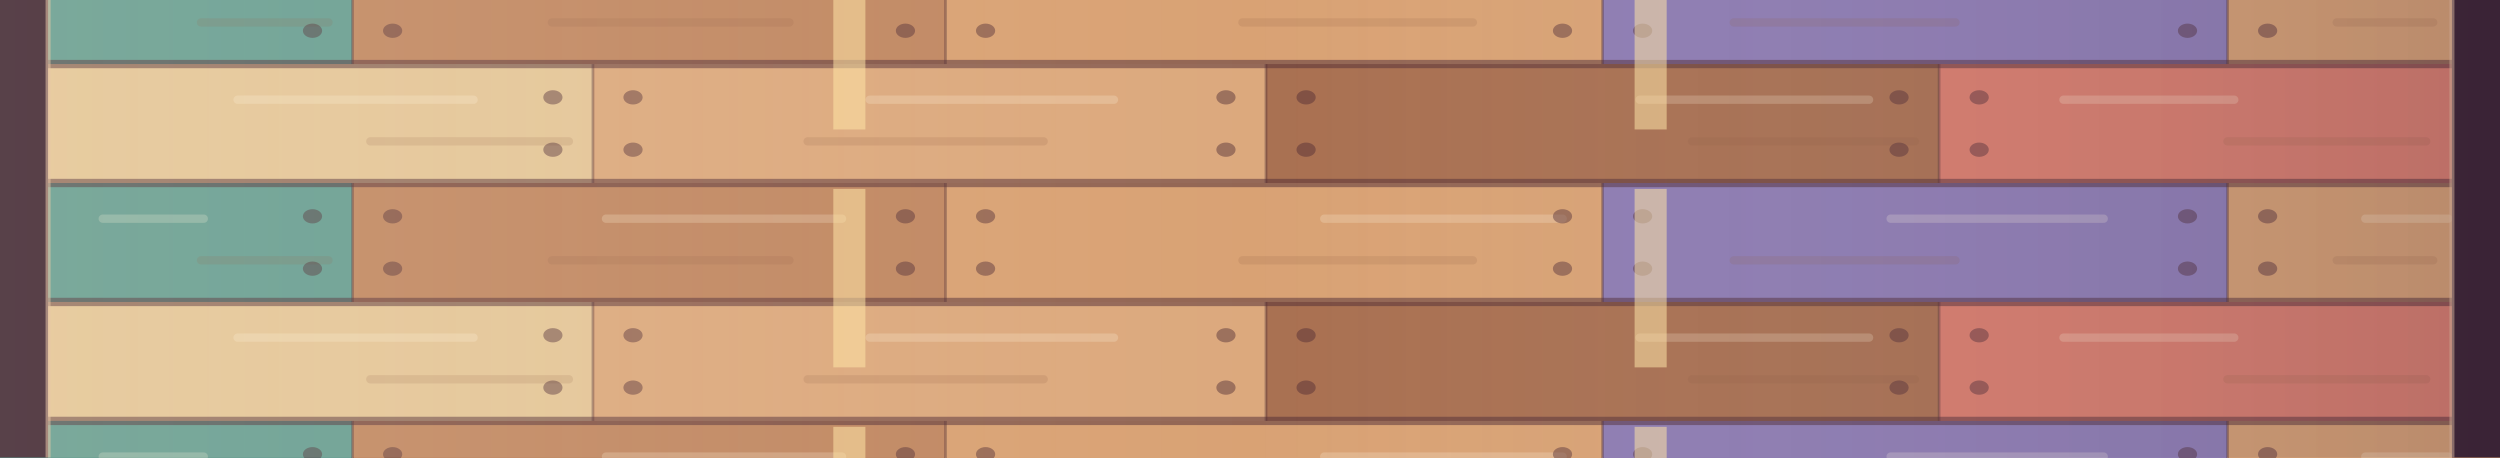
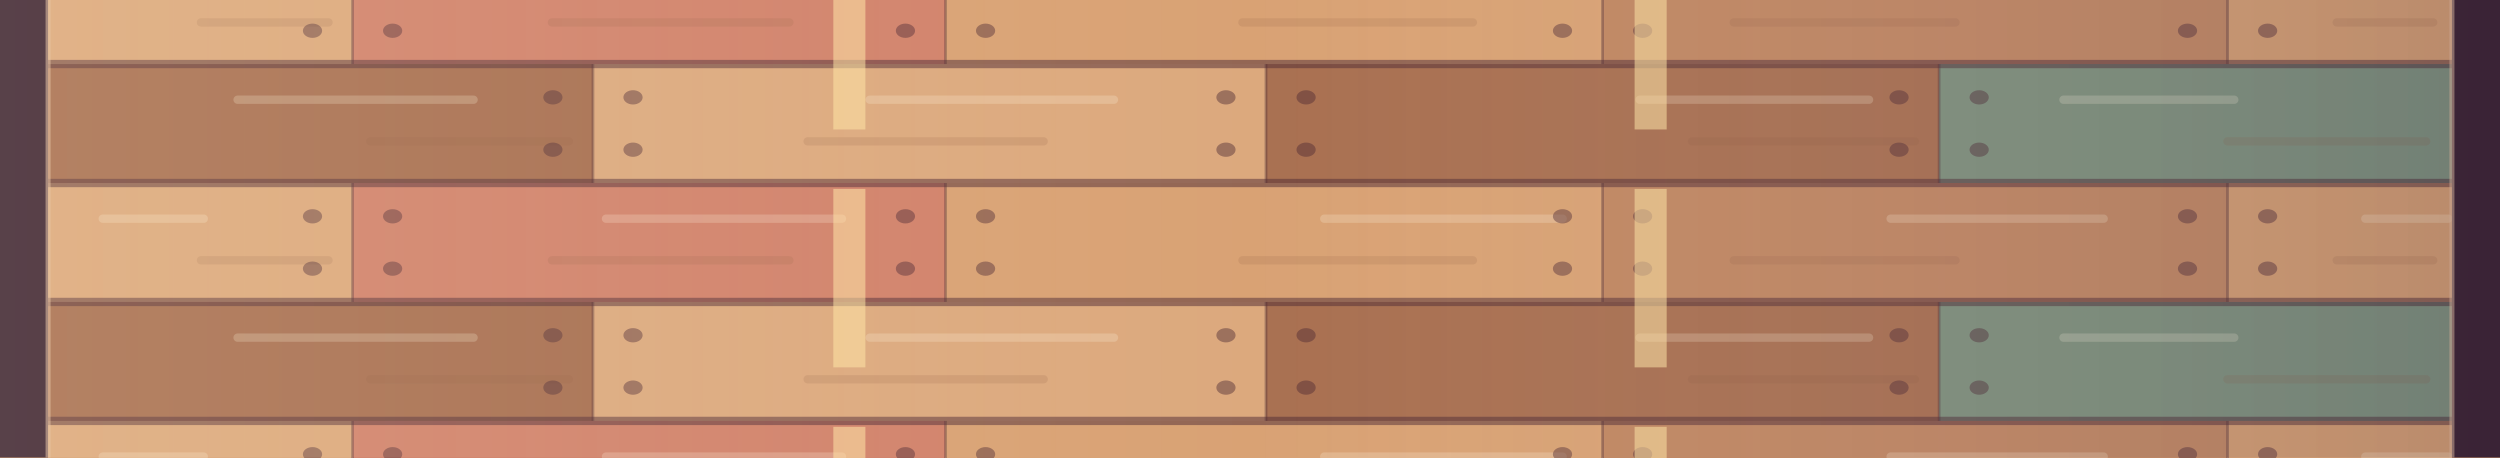
<svg xmlns="http://www.w3.org/2000/svg" width="918" height="168" viewBox="0 0 918 168">
  <rect width="918" height="168" fill="#C08660" />
-   <rect x="0" y="-63.84" width="217.73" height="44.28" fill="#e4c597" />
+   <rect x="0" y="-63.84" width="217.73" height="44.28" fill="#a86f50" />
  <rect x="217.73" y="-63.84" width="247.15" height="44.28" fill="#dca97d" />
  <rect x="464.88" y="-63.84" width="247.16" height="44.28" fill="#a97051" />
-   <rect x="712.04" y="-63.84" width="205.96" height="44.28" fill="#d77c6b" />
-   <rect x="0" y="-20.16" width="129.46" height="44.28" fill="#669d91" />
-   <rect x="129.46" y="-20.16" width="217.73" height="44.28" fill="#c18862" />
+   <rect x="712.04" y="-63.84" width="205.96" height="44.28" fill="#7f907b" />
+   <rect x="0" y="-20.16" width="129.46" height="44.28" fill="#dca87b" />
+   <rect x="129.46" y="-20.16" width="217.73" height="44.28" fill="#d1826a" />
  <rect x="347.19" y="-20.16" width="241.27" height="44.28" fill="#d9a274" />
-   <rect x="588.46" y="-20.16" width="229.5" height="44.28" fill="#8e7cb2" />
+   <rect x="588.46" y="-20.16" width="229.5" height="44.28" fill="#c18762" />
  <rect x="817.96" y="-20.16" width="100.04" height="44.28" fill="#d59e71" />
-   <rect x="0" y="23.52" width="217.73" height="44.28" fill="#e4c597" />
+   <rect x="0" y="23.52" width="217.73" height="44.28" fill="#a86f50" />
  <rect x="217.73" y="23.52" width="247.15" height="44.28" fill="#dca97d" />
  <rect x="464.88" y="23.52" width="247.16" height="44.28" fill="#a97051" />
-   <rect x="712.04" y="23.52" width="205.96" height="44.28" fill="#d77c6b" />
-   <rect x="0" y="67.2" width="129.46" height="44.28" fill="#669d91" />
-   <rect x="129.46" y="67.2" width="217.73" height="44.28" fill="#c18862" />
+   <rect x="712.04" y="23.52" width="205.96" height="44.28" fill="#7f907b" />
+   <rect x="0" y="67.2" width="129.46" height="44.28" fill="#dca87b" />
+   <rect x="129.46" y="67.2" width="217.73" height="44.28" fill="#d1826a" />
  <rect x="347.19" y="67.2" width="241.27" height="44.28" fill="#d9a274" />
-   <rect x="588.46" y="67.2" width="229.5" height="44.28" fill="#8e7cb2" />
+   <rect x="588.46" y="67.2" width="229.5" height="44.28" fill="#c18762" />
  <rect x="817.96" y="67.2" width="100.04" height="44.28" fill="#d59e71" />
-   <rect x="0" y="110.88" width="217.73" height="44.28" fill="#e4c597" />
+   <rect x="0" y="110.88" width="217.73" height="44.28" fill="#a86f50" />
  <rect x="217.73" y="110.88" width="247.15" height="44.28" fill="#dca97d" />
  <rect x="464.88" y="110.88" width="247.16" height="44.28" fill="#a97051" />
-   <rect x="712.04" y="110.88" width="205.96" height="44.28" fill="#d77c6b" />
-   <rect x="0" y="154.56" width="129.46" height="44.28" fill="#669d91" />
-   <rect x="129.46" y="154.56" width="217.73" height="44.28" fill="#c18862" />
+   <rect x="712.04" y="110.88" width="205.96" height="44.28" fill="#7f907b" />
+   <rect x="0" y="154.56" width="129.46" height="44.28" fill="#dca87b" />
+   <rect x="129.46" y="154.56" width="217.73" height="44.28" fill="#d1826a" />
  <rect x="347.19" y="154.56" width="241.27" height="44.28" fill="#d9a274" />
-   <rect x="588.46" y="154.56" width="229.5" height="44.28" fill="#8e7cb2" />
+   <rect x="588.46" y="154.56" width="229.5" height="44.28" fill="#c18762" />
  <rect x="817.96" y="154.56" width="100.04" height="44.28" fill="#d59e71" />
-   <rect x="0" y="198.24" width="217.73" height="44.28" fill="#e4c597" />
+   <rect x="0" y="198.24" width="217.73" height="44.28" fill="#a86f50" />
  <rect x="217.73" y="198.24" width="247.15" height="44.28" fill="#dca97d" />
  <rect x="464.88" y="198.24" width="247.16" height="44.28" fill="#a97051" />
-   <rect x="712.04" y="198.24" width="205.96" height="44.28" fill="#d77c6b" />
-   <rect x="0" y="241.92" width="129.46" height="44.28" fill="#669d91" />
-   <rect x="129.46" y="241.92" width="217.73" height="44.28" fill="#c18862" />
+   <rect x="712.04" y="198.24" width="205.96" height="44.28" fill="#7f907b" />
+   <rect x="0" y="241.92" width="129.46" height="44.28" fill="#dca87b" />
+   <rect x="129.46" y="241.92" width="217.73" height="44.28" fill="#d1826a" />
  <rect x="347.19" y="241.92" width="241.27" height="44.28" fill="#d9a274" />
-   <rect x="588.46" y="241.92" width="229.5" height="44.28" fill="#8e7cb2" />
+   <rect x="588.46" y="241.92" width="229.5" height="44.28" fill="#c18762" />
  <rect x="817.96" y="241.92" width="100.04" height="44.28" fill="#d59e71" />
  <path d="M87.24 -50.74H173.9" stroke="#FFF6DE" stroke-opacity="0.22" stroke-width="3.06" stroke-linecap="round" />
  <path d="M135.98 -35.45H208.9" stroke="#8C5A40" stroke-opacity="0.16" stroke-width="3.06" stroke-linecap="round" />
  <path d="M319.36 -50.74H409.05" stroke="#FFF6DE" stroke-opacity="0.22" stroke-width="3.06" stroke-linecap="round" />
  <path d="M296.55 -35.45H383.24" stroke="#8C5A40" stroke-opacity="0.16" stroke-width="3.06" stroke-linecap="round" />
  <path d="M602.05 -50.74H686.32" stroke="#FFF6DE" stroke-opacity="0.22" stroke-width="3.06" stroke-linecap="round" />
  <path d="M621.28 -35.45H703.21" stroke="#8C5A40" stroke-opacity="0.16" stroke-width="3.06" stroke-linecap="round" />
  <path d="M757.71 -50.74H820.42" stroke="#FFF6DE" stroke-opacity="0.22" stroke-width="3.06" stroke-linecap="round" />
  <path d="M817.91 -35.45H890.89" stroke="#8C5A40" stroke-opacity="0.16" stroke-width="3.06" stroke-linecap="round" />
  <path d="M37.73 -7.06H74.83" stroke="#FFF6DE" stroke-opacity="0.22" stroke-width="3.06" stroke-linecap="round" />
  <path d="M73.8 8.23H120.63" stroke="#8C5A40" stroke-opacity="0.16" stroke-width="3.06" stroke-linecap="round" />
  <path d="M222.51 -7.06H309.17" stroke="#FFF6DE" stroke-opacity="0.22" stroke-width="3.06" stroke-linecap="round" />
  <path d="M202.66 8.23H289.88" stroke="#8C5A40" stroke-opacity="0.16" stroke-width="3.06" stroke-linecap="round" />
  <path d="M486.26 -7.06H573.82" stroke="#FFF6DE" stroke-opacity="0.22" stroke-width="3.06" stroke-linecap="round" />
  <path d="M456.22 8.23H540.84" stroke="#8C5A40" stroke-opacity="0.16" stroke-width="3.06" stroke-linecap="round" />
  <path d="M694.24 -7.06H772.48" stroke="#FFF6DE" stroke-opacity="0.22" stroke-width="3.06" stroke-linecap="round" />
  <path d="M636.64 8.23H718.05" stroke="#8C5A40" stroke-opacity="0.16" stroke-width="3.06" stroke-linecap="round" />
  <path d="M868.54 -7.06H899" stroke="#FFF6DE" stroke-opacity="0.22" stroke-width="3.06" stroke-linecap="round" />
  <path d="M858.04 8.23H893.49" stroke="#8C5A40" stroke-opacity="0.16" stroke-width="3.06" stroke-linecap="round" />
  <path d="M87.24 36.62H173.9" stroke="#FFF6DE" stroke-opacity="0.22" stroke-width="3.06" stroke-linecap="round" />
  <path d="M135.98 51.91H208.9" stroke="#8C5A40" stroke-opacity="0.16" stroke-width="3.06" stroke-linecap="round" />
  <path d="M319.36 36.62H409.05" stroke="#FFF6DE" stroke-opacity="0.22" stroke-width="3.06" stroke-linecap="round" />
  <path d="M296.55 51.91H383.24" stroke="#8C5A40" stroke-opacity="0.16" stroke-width="3.06" stroke-linecap="round" />
  <path d="M602.05 36.62H686.32" stroke="#FFF6DE" stroke-opacity="0.22" stroke-width="3.06" stroke-linecap="round" />
  <path d="M621.28 51.91H703.21" stroke="#8C5A40" stroke-opacity="0.16" stroke-width="3.06" stroke-linecap="round" />
  <path d="M757.71 36.62H820.42" stroke="#FFF6DE" stroke-opacity="0.22" stroke-width="3.06" stroke-linecap="round" />
  <path d="M817.91 51.91H890.89" stroke="#8C5A40" stroke-opacity="0.16" stroke-width="3.06" stroke-linecap="round" />
  <path d="M37.73 80.3H74.83" stroke="#FFF6DE" stroke-opacity="0.22" stroke-width="3.06" stroke-linecap="round" />
  <path d="M73.8 95.59H120.63" stroke="#8C5A40" stroke-opacity="0.16" stroke-width="3.06" stroke-linecap="round" />
  <path d="M222.51 80.3H309.17" stroke="#FFF6DE" stroke-opacity="0.22" stroke-width="3.06" stroke-linecap="round" />
  <path d="M202.66 95.59H289.88" stroke="#8C5A40" stroke-opacity="0.16" stroke-width="3.06" stroke-linecap="round" />
  <path d="M486.26 80.3H573.82" stroke="#FFF6DE" stroke-opacity="0.22" stroke-width="3.06" stroke-linecap="round" />
  <path d="M456.22 95.59H540.84" stroke="#8C5A40" stroke-opacity="0.16" stroke-width="3.06" stroke-linecap="round" />
  <path d="M694.24 80.3H772.48" stroke="#FFF6DE" stroke-opacity="0.22" stroke-width="3.06" stroke-linecap="round" />
  <path d="M636.64 95.59H718.05" stroke="#8C5A40" stroke-opacity="0.16" stroke-width="3.06" stroke-linecap="round" />
  <path d="M868.54 80.3H899" stroke="#FFF6DE" stroke-opacity="0.22" stroke-width="3.06" stroke-linecap="round" />
  <path d="M858.04 95.59H893.49" stroke="#8C5A40" stroke-opacity="0.16" stroke-width="3.06" stroke-linecap="round" />
  <path d="M87.24 123.98H173.9" stroke="#FFF6DE" stroke-opacity="0.22" stroke-width="3.06" stroke-linecap="round" />
  <path d="M135.98 139.27H208.9" stroke="#8C5A40" stroke-opacity="0.16" stroke-width="3.06" stroke-linecap="round" />
  <path d="M319.36 123.98H409.05" stroke="#FFF6DE" stroke-opacity="0.22" stroke-width="3.06" stroke-linecap="round" />
  <path d="M296.55 139.27H383.24" stroke="#8C5A40" stroke-opacity="0.16" stroke-width="3.06" stroke-linecap="round" />
  <path d="M602.05 123.98H686.32" stroke="#FFF6DE" stroke-opacity="0.22" stroke-width="3.06" stroke-linecap="round" />
  <path d="M621.28 139.27H703.21" stroke="#8C5A40" stroke-opacity="0.16" stroke-width="3.06" stroke-linecap="round" />
  <path d="M757.71 123.98H820.42" stroke="#FFF6DE" stroke-opacity="0.22" stroke-width="3.06" stroke-linecap="round" />
  <path d="M817.91 139.27H890.89" stroke="#8C5A40" stroke-opacity="0.16" stroke-width="3.06" stroke-linecap="round" />
  <path d="M37.73 167.66H74.83" stroke="#FFF6DE" stroke-opacity="0.22" stroke-width="3.06" stroke-linecap="round" />
  <path d="M73.8 182.95H120.63" stroke="#8C5A40" stroke-opacity="0.16" stroke-width="3.06" stroke-linecap="round" />
  <path d="M222.51 167.66H309.17" stroke="#FFF6DE" stroke-opacity="0.22" stroke-width="3.06" stroke-linecap="round" />
  <path d="M202.66 182.95H289.88" stroke="#8C5A40" stroke-opacity="0.16" stroke-width="3.06" stroke-linecap="round" />
  <path d="M486.26 167.66H573.82" stroke="#FFF6DE" stroke-opacity="0.22" stroke-width="3.06" stroke-linecap="round" />
  <path d="M456.22 182.95H540.84" stroke="#8C5A40" stroke-opacity="0.16" stroke-width="3.06" stroke-linecap="round" />
  <path d="M694.24 167.66H772.48" stroke="#FFF6DE" stroke-opacity="0.22" stroke-width="3.06" stroke-linecap="round" />
  <path d="M636.64 182.95H718.05" stroke="#8C5A40" stroke-opacity="0.16" stroke-width="3.06" stroke-linecap="round" />
  <path d="M868.54 167.66H899" stroke="#FFF6DE" stroke-opacity="0.22" stroke-width="3.06" stroke-linecap="round" />
  <path d="M858.04 182.95H893.49" stroke="#8C5A40" stroke-opacity="0.16" stroke-width="3.06" stroke-linecap="round" />
  <path d="M87.24 211.34H173.9" stroke="#FFF6DE" stroke-opacity="0.22" stroke-width="3.06" stroke-linecap="round" />
  <path d="M135.98 226.63H208.9" stroke="#8C5A40" stroke-opacity="0.16" stroke-width="3.06" stroke-linecap="round" />
  <path d="M319.36 211.34H409.05" stroke="#FFF6DE" stroke-opacity="0.22" stroke-width="3.06" stroke-linecap="round" />
  <path d="M296.55 226.63H383.24" stroke="#8C5A40" stroke-opacity="0.16" stroke-width="3.06" stroke-linecap="round" />
  <path d="M602.05 211.34H686.32" stroke="#FFF6DE" stroke-opacity="0.22" stroke-width="3.06" stroke-linecap="round" />
  <path d="M621.28 226.63H703.21" stroke="#8C5A40" stroke-opacity="0.16" stroke-width="3.06" stroke-linecap="round" />
  <path d="M757.71 211.34H820.42" stroke="#FFF6DE" stroke-opacity="0.22" stroke-width="3.06" stroke-linecap="round" />
  <path d="M817.91 226.63H890.89" stroke="#8C5A40" stroke-opacity="0.16" stroke-width="3.06" stroke-linecap="round" />
  <path d="M37.73 255.02H74.83" stroke="#FFF6DE" stroke-opacity="0.22" stroke-width="3.06" stroke-linecap="round" />
  <path d="M73.8 270.31H120.63" stroke="#8C5A40" stroke-opacity="0.16" stroke-width="3.06" stroke-linecap="round" />
  <path d="M222.51 255.02H309.17" stroke="#FFF6DE" stroke-opacity="0.22" stroke-width="3.06" stroke-linecap="round" />
  <path d="M202.66 270.31H289.88" stroke="#8C5A40" stroke-opacity="0.16" stroke-width="3.06" stroke-linecap="round" />
  <path d="M486.26 255.02H573.82" stroke="#FFF6DE" stroke-opacity="0.22" stroke-width="3.06" stroke-linecap="round" />
  <path d="M456.22 270.31H540.84" stroke="#8C5A40" stroke-opacity="0.16" stroke-width="3.06" stroke-linecap="round" />
  <path d="M694.24 255.02H772.48" stroke="#FFF6DE" stroke-opacity="0.22" stroke-width="3.06" stroke-linecap="round" />
  <path d="M636.64 270.31H718.05" stroke="#8C5A40" stroke-opacity="0.16" stroke-width="3.06" stroke-linecap="round" />
  <path d="M868.54 255.02H899" stroke="#FFF6DE" stroke-opacity="0.22" stroke-width="3.06" stroke-linecap="round" />
  <path d="M858.04 270.31H893.49" stroke="#8C5A40" stroke-opacity="0.16" stroke-width="3.06" stroke-linecap="round" />
  <path d="M217.73 -63.84V-20.16" stroke="#4E2B34" stroke-opacity=".38" stroke-width="1.02" />
  <path d="M464.88 -63.84V-20.16" stroke="#4E2B34" stroke-opacity=".38" stroke-width="1.02" />
  <path d="M712.04 -63.84V-20.16" stroke="#4E2B34" stroke-opacity=".38" stroke-width="1.02" />
  <path d="M0 -63.84H918" stroke="#4E2B34" stroke-opacity=".5" stroke-width="3.06" />
  <path d="M129.46 -20.16V23.52" stroke="#4E2B34" stroke-opacity=".38" stroke-width="1.02" />
  <path d="M347.19 -20.16V23.52" stroke="#4E2B34" stroke-opacity=".38" stroke-width="1.02" />
  <path d="M588.46 -20.16V23.52" stroke="#4E2B34" stroke-opacity=".38" stroke-width="1.02" />
  <path d="M817.96 -20.16V23.52" stroke="#4E2B34" stroke-opacity=".38" stroke-width="1.02" />
  <path d="M0 -20.16H918" stroke="#4E2B34" stroke-opacity=".5" stroke-width="3.06" />
  <path d="M217.73 23.52V67.2" stroke="#4E2B34" stroke-opacity=".38" stroke-width="1.02" />
  <path d="M464.88 23.52V67.2" stroke="#4E2B34" stroke-opacity=".38" stroke-width="1.02" />
  <path d="M712.04 23.52V67.2" stroke="#4E2B34" stroke-opacity=".38" stroke-width="1.02" />
  <path d="M0 23.52H918" stroke="#4E2B34" stroke-opacity=".5" stroke-width="3.06" />
  <path d="M129.46 67.2V110.88" stroke="#4E2B34" stroke-opacity=".38" stroke-width="1.02" />
  <path d="M347.19 67.2V110.88" stroke="#4E2B34" stroke-opacity=".38" stroke-width="1.02" />
  <path d="M588.46 67.2V110.88" stroke="#4E2B34" stroke-opacity=".38" stroke-width="1.02" />
  <path d="M817.96 67.2V110.88" stroke="#4E2B34" stroke-opacity=".38" stroke-width="1.02" />
  <path d="M0 67.2H918" stroke="#4E2B34" stroke-opacity=".5" stroke-width="3.06" />
  <path d="M217.73 110.88V154.56" stroke="#4E2B34" stroke-opacity=".38" stroke-width="1.02" />
  <path d="M464.88 110.88V154.56" stroke="#4E2B34" stroke-opacity=".38" stroke-width="1.02" />
  <path d="M712.04 110.88V154.56" stroke="#4E2B34" stroke-opacity=".38" stroke-width="1.02" />
  <path d="M0 110.88H918" stroke="#4E2B34" stroke-opacity=".5" stroke-width="3.06" />
  <path d="M129.46 154.56V198.24" stroke="#4E2B34" stroke-opacity=".38" stroke-width="1.02" />
  <path d="M347.19 154.56V198.24" stroke="#4E2B34" stroke-opacity=".38" stroke-width="1.02" />
  <path d="M588.46 154.56V198.24" stroke="#4E2B34" stroke-opacity=".38" stroke-width="1.02" />
  <path d="M817.96 154.56V198.24" stroke="#4E2B34" stroke-opacity=".38" stroke-width="1.02" />
  <path d="M0 154.56H918" stroke="#4E2B34" stroke-opacity=".5" stroke-width="3.06" />
  <path d="M217.73 198.24V241.92" stroke="#4E2B34" stroke-opacity=".38" stroke-width="1.02" />
  <path d="M464.88 198.24V241.92" stroke="#4E2B34" stroke-opacity=".38" stroke-width="1.02" />
  <path d="M712.04 198.24V241.92" stroke="#4E2B34" stroke-opacity=".38" stroke-width="1.02" />
  <path d="M0 198.24H918" stroke="#4E2B34" stroke-opacity=".5" stroke-width="3.06" />
  <path d="M129.46 241.92V285.6" stroke="#4E2B34" stroke-opacity=".38" stroke-width="1.02" />
  <path d="M347.19 241.92V285.6" stroke="#4E2B34" stroke-opacity=".38" stroke-width="1.02" />
  <path d="M588.46 241.92V285.6" stroke="#4E2B34" stroke-opacity=".38" stroke-width="1.02" />
  <path d="M817.96 241.92V285.6" stroke="#4E2B34" stroke-opacity=".38" stroke-width="1.02" />
  <path d="M0 241.92H918" stroke="#4E2B34" stroke-opacity=".5" stroke-width="3.06" />
  <ellipse cx="203.02" cy="-51.61" rx="3.53" ry="2.62" fill="#4E2B34" fill-opacity=".45" />
  <ellipse cx="203.02" cy="-32.39" rx="3.53" ry="2.62" fill="#4E2B34" fill-opacity=".45" />
  <ellipse cx="232.44" cy="-51.61" rx="3.53" ry="2.62" fill="#4E2B34" fill-opacity=".45" />
  <ellipse cx="232.44" cy="-32.39" rx="3.53" ry="2.62" fill="#4E2B34" fill-opacity=".45" />
  <ellipse cx="450.17" cy="-51.61" rx="3.53" ry="2.62" fill="#4E2B34" fill-opacity=".45" />
  <ellipse cx="450.17" cy="-32.39" rx="3.53" ry="2.62" fill="#4E2B34" fill-opacity=".45" />
  <ellipse cx="479.6" cy="-51.61" rx="3.53" ry="2.62" fill="#4E2B34" fill-opacity=".45" />
  <ellipse cx="479.6" cy="-32.39" rx="3.53" ry="2.62" fill="#4E2B34" fill-opacity=".45" />
  <ellipse cx="697.33" cy="-51.61" rx="3.53" ry="2.62" fill="#4E2B34" fill-opacity=".45" />
  <ellipse cx="697.33" cy="-32.39" rx="3.53" ry="2.62" fill="#4E2B34" fill-opacity=".45" />
  <ellipse cx="726.75" cy="-51.61" rx="3.53" ry="2.62" fill="#4E2B34" fill-opacity=".45" />
  <ellipse cx="726.75" cy="-32.39" rx="3.53" ry="2.62" fill="#4E2B34" fill-opacity=".45" />
  <ellipse cx="114.75" cy="-7.93" rx="3.53" ry="2.62" fill="#4E2B34" fill-opacity=".45" />
  <ellipse cx="114.75" cy="11.29" rx="3.53" ry="2.62" fill="#4E2B34" fill-opacity=".45" />
  <ellipse cx="144.17" cy="-7.93" rx="3.53" ry="2.62" fill="#4E2B34" fill-opacity=".45" />
  <ellipse cx="144.17" cy="11.29" rx="3.53" ry="2.62" fill="#4E2B34" fill-opacity=".45" />
  <ellipse cx="332.48" cy="-7.93" rx="3.53" ry="2.62" fill="#4E2B34" fill-opacity=".45" />
  <ellipse cx="332.48" cy="11.29" rx="3.53" ry="2.62" fill="#4E2B34" fill-opacity=".45" />
  <ellipse cx="361.9" cy="-7.93" rx="3.53" ry="2.62" fill="#4E2B34" fill-opacity=".45" />
  <ellipse cx="361.9" cy="11.29" rx="3.53" ry="2.62" fill="#4E2B34" fill-opacity=".45" />
  <ellipse cx="573.75" cy="-7.93" rx="3.53" ry="2.62" fill="#4E2B34" fill-opacity=".45" />
  <ellipse cx="573.75" cy="11.29" rx="3.53" ry="2.62" fill="#4E2B34" fill-opacity=".45" />
  <ellipse cx="603.17" cy="-7.93" rx="3.53" ry="2.62" fill="#4E2B34" fill-opacity=".45" />
  <ellipse cx="603.17" cy="11.29" rx="3.53" ry="2.62" fill="#4E2B34" fill-opacity=".45" />
  <ellipse cx="803.25" cy="-7.93" rx="3.53" ry="2.62" fill="#4E2B34" fill-opacity=".45" />
  <ellipse cx="803.25" cy="11.29" rx="3.53" ry="2.62" fill="#4E2B34" fill-opacity=".45" />
  <ellipse cx="832.67" cy="-7.93" rx="3.53" ry="2.62" fill="#4E2B34" fill-opacity=".45" />
  <ellipse cx="832.67" cy="11.29" rx="3.53" ry="2.62" fill="#4E2B34" fill-opacity=".45" />
  <ellipse cx="203.02" cy="35.75" rx="3.53" ry="2.62" fill="#4E2B34" fill-opacity=".45" />
  <ellipse cx="203.02" cy="54.97" rx="3.53" ry="2.62" fill="#4E2B34" fill-opacity=".45" />
  <ellipse cx="232.44" cy="35.75" rx="3.53" ry="2.62" fill="#4E2B34" fill-opacity=".45" />
  <ellipse cx="232.44" cy="54.97" rx="3.53" ry="2.62" fill="#4E2B34" fill-opacity=".45" />
  <ellipse cx="450.17" cy="35.75" rx="3.53" ry="2.62" fill="#4E2B34" fill-opacity=".45" />
  <ellipse cx="450.17" cy="54.97" rx="3.53" ry="2.62" fill="#4E2B34" fill-opacity=".45" />
  <ellipse cx="479.6" cy="35.75" rx="3.53" ry="2.62" fill="#4E2B34" fill-opacity=".45" />
  <ellipse cx="479.6" cy="54.97" rx="3.53" ry="2.62" fill="#4E2B34" fill-opacity=".45" />
  <ellipse cx="697.33" cy="35.75" rx="3.53" ry="2.62" fill="#4E2B34" fill-opacity=".45" />
  <ellipse cx="697.33" cy="54.97" rx="3.53" ry="2.62" fill="#4E2B34" fill-opacity=".45" />
  <ellipse cx="726.75" cy="35.75" rx="3.53" ry="2.62" fill="#4E2B34" fill-opacity=".45" />
  <ellipse cx="726.75" cy="54.97" rx="3.53" ry="2.62" fill="#4E2B34" fill-opacity=".45" />
  <ellipse cx="114.75" cy="79.43" rx="3.53" ry="2.62" fill="#4E2B34" fill-opacity=".45" />
  <ellipse cx="114.75" cy="98.65" rx="3.53" ry="2.62" fill="#4E2B34" fill-opacity=".45" />
  <ellipse cx="144.17" cy="79.43" rx="3.53" ry="2.62" fill="#4E2B34" fill-opacity=".45" />
  <ellipse cx="144.17" cy="98.65" rx="3.53" ry="2.62" fill="#4E2B34" fill-opacity=".45" />
  <ellipse cx="332.48" cy="79.43" rx="3.53" ry="2.62" fill="#4E2B34" fill-opacity=".45" />
  <ellipse cx="332.48" cy="98.65" rx="3.53" ry="2.62" fill="#4E2B34" fill-opacity=".45" />
  <ellipse cx="361.9" cy="79.43" rx="3.53" ry="2.62" fill="#4E2B34" fill-opacity=".45" />
  <ellipse cx="361.9" cy="98.65" rx="3.53" ry="2.62" fill="#4E2B34" fill-opacity=".45" />
  <ellipse cx="573.75" cy="79.43" rx="3.53" ry="2.62" fill="#4E2B34" fill-opacity=".45" />
  <ellipse cx="573.75" cy="98.65" rx="3.53" ry="2.62" fill="#4E2B34" fill-opacity=".45" />
  <ellipse cx="603.17" cy="79.43" rx="3.53" ry="2.62" fill="#4E2B34" fill-opacity=".45" />
  <ellipse cx="603.17" cy="98.65" rx="3.53" ry="2.62" fill="#4E2B34" fill-opacity=".45" />
  <ellipse cx="803.25" cy="79.43" rx="3.53" ry="2.62" fill="#4E2B34" fill-opacity=".45" />
  <ellipse cx="803.25" cy="98.65" rx="3.53" ry="2.62" fill="#4E2B34" fill-opacity=".45" />
  <ellipse cx="832.67" cy="79.43" rx="3.53" ry="2.62" fill="#4E2B34" fill-opacity=".45" />
  <ellipse cx="832.67" cy="98.65" rx="3.53" ry="2.62" fill="#4E2B34" fill-opacity=".45" />
  <ellipse cx="203.02" cy="123.11" rx="3.53" ry="2.62" fill="#4E2B34" fill-opacity=".45" />
  <ellipse cx="203.02" cy="142.33" rx="3.53" ry="2.62" fill="#4E2B34" fill-opacity=".45" />
  <ellipse cx="232.44" cy="123.11" rx="3.53" ry="2.62" fill="#4E2B34" fill-opacity=".45" />
  <ellipse cx="232.44" cy="142.33" rx="3.53" ry="2.62" fill="#4E2B34" fill-opacity=".45" />
  <ellipse cx="450.17" cy="123.11" rx="3.53" ry="2.62" fill="#4E2B34" fill-opacity=".45" />
  <ellipse cx="450.17" cy="142.33" rx="3.53" ry="2.62" fill="#4E2B34" fill-opacity=".45" />
  <ellipse cx="479.6" cy="123.11" rx="3.53" ry="2.62" fill="#4E2B34" fill-opacity=".45" />
  <ellipse cx="479.6" cy="142.33" rx="3.53" ry="2.62" fill="#4E2B34" fill-opacity=".45" />
  <ellipse cx="697.33" cy="123.11" rx="3.53" ry="2.62" fill="#4E2B34" fill-opacity=".45" />
  <ellipse cx="697.33" cy="142.33" rx="3.53" ry="2.62" fill="#4E2B34" fill-opacity=".45" />
  <ellipse cx="726.75" cy="123.11" rx="3.53" ry="2.62" fill="#4E2B34" fill-opacity=".45" />
  <ellipse cx="726.75" cy="142.33" rx="3.53" ry="2.62" fill="#4E2B34" fill-opacity=".45" />
  <ellipse cx="114.75" cy="166.79" rx="3.53" ry="2.62" fill="#4E2B34" fill-opacity=".45" />
  <ellipse cx="114.75" cy="186.01" rx="3.53" ry="2.62" fill="#4E2B34" fill-opacity=".45" />
  <ellipse cx="144.17" cy="166.79" rx="3.53" ry="2.62" fill="#4E2B34" fill-opacity=".45" />
  <ellipse cx="144.17" cy="186.01" rx="3.53" ry="2.62" fill="#4E2B34" fill-opacity=".45" />
  <ellipse cx="332.48" cy="166.79" rx="3.53" ry="2.62" fill="#4E2B34" fill-opacity=".45" />
  <ellipse cx="332.48" cy="186.01" rx="3.53" ry="2.62" fill="#4E2B34" fill-opacity=".45" />
  <ellipse cx="361.9" cy="166.79" rx="3.53" ry="2.62" fill="#4E2B34" fill-opacity=".45" />
  <ellipse cx="361.9" cy="186.01" rx="3.53" ry="2.62" fill="#4E2B34" fill-opacity=".45" />
  <ellipse cx="573.75" cy="166.79" rx="3.53" ry="2.62" fill="#4E2B34" fill-opacity=".45" />
  <ellipse cx="573.75" cy="186.01" rx="3.53" ry="2.62" fill="#4E2B34" fill-opacity=".45" />
  <ellipse cx="603.17" cy="166.79" rx="3.53" ry="2.62" fill="#4E2B34" fill-opacity=".45" />
  <ellipse cx="603.17" cy="186.01" rx="3.53" ry="2.62" fill="#4E2B34" fill-opacity=".45" />
  <ellipse cx="803.25" cy="166.79" rx="3.53" ry="2.62" fill="#4E2B34" fill-opacity=".45" />
  <ellipse cx="803.25" cy="186.01" rx="3.53" ry="2.62" fill="#4E2B34" fill-opacity=".45" />
  <ellipse cx="832.67" cy="166.79" rx="3.53" ry="2.62" fill="#4E2B34" fill-opacity=".45" />
  <ellipse cx="832.67" cy="186.01" rx="3.53" ry="2.62" fill="#4E2B34" fill-opacity=".45" />
  <ellipse cx="203.02" cy="210.47" rx="3.53" ry="2.62" fill="#4E2B34" fill-opacity=".45" />
  <ellipse cx="203.02" cy="229.69" rx="3.53" ry="2.62" fill="#4E2B34" fill-opacity=".45" />
  <ellipse cx="232.44" cy="210.47" rx="3.53" ry="2.62" fill="#4E2B34" fill-opacity=".45" />
  <ellipse cx="232.44" cy="229.69" rx="3.53" ry="2.62" fill="#4E2B34" fill-opacity=".45" />
  <ellipse cx="450.17" cy="210.47" rx="3.53" ry="2.62" fill="#4E2B34" fill-opacity=".45" />
  <ellipse cx="450.17" cy="229.69" rx="3.53" ry="2.62" fill="#4E2B34" fill-opacity=".45" />
  <ellipse cx="479.6" cy="210.47" rx="3.53" ry="2.62" fill="#4E2B34" fill-opacity=".45" />
  <ellipse cx="479.6" cy="229.69" rx="3.53" ry="2.62" fill="#4E2B34" fill-opacity=".45" />
  <ellipse cx="697.33" cy="210.47" rx="3.53" ry="2.62" fill="#4E2B34" fill-opacity=".45" />
  <ellipse cx="697.33" cy="229.69" rx="3.53" ry="2.62" fill="#4E2B34" fill-opacity=".45" />
  <ellipse cx="726.75" cy="210.47" rx="3.53" ry="2.62" fill="#4E2B34" fill-opacity=".45" />
  <ellipse cx="726.75" cy="229.69" rx="3.53" ry="2.62" fill="#4E2B34" fill-opacity=".45" />
  <ellipse cx="114.75" cy="254.15" rx="3.53" ry="2.62" fill="#4E2B34" fill-opacity=".45" />
  <ellipse cx="114.75" cy="273.37" rx="3.53" ry="2.62" fill="#4E2B34" fill-opacity=".45" />
  <ellipse cx="144.17" cy="254.15" rx="3.53" ry="2.62" fill="#4E2B34" fill-opacity=".45" />
  <ellipse cx="144.17" cy="273.37" rx="3.53" ry="2.62" fill="#4E2B34" fill-opacity=".45" />
  <ellipse cx="332.48" cy="254.15" rx="3.53" ry="2.62" fill="#4E2B34" fill-opacity=".45" />
  <ellipse cx="332.48" cy="273.37" rx="3.53" ry="2.62" fill="#4E2B34" fill-opacity=".45" />
  <ellipse cx="361.9" cy="254.15" rx="3.53" ry="2.62" fill="#4E2B34" fill-opacity=".45" />
  <ellipse cx="361.9" cy="273.37" rx="3.53" ry="2.62" fill="#4E2B34" fill-opacity=".45" />
  <ellipse cx="573.75" cy="254.15" rx="3.53" ry="2.62" fill="#4E2B34" fill-opacity=".45" />
  <ellipse cx="573.75" cy="273.37" rx="3.53" ry="2.62" fill="#4E2B34" fill-opacity=".45" />
  <ellipse cx="603.17" cy="254.15" rx="3.53" ry="2.62" fill="#4E2B34" fill-opacity=".45" />
  <ellipse cx="603.17" cy="273.37" rx="3.53" ry="2.62" fill="#4E2B34" fill-opacity=".45" />
  <ellipse cx="803.25" cy="254.15" rx="3.53" ry="2.62" fill="#4E2B34" fill-opacity=".45" />
  <ellipse cx="803.25" cy="273.37" rx="3.53" ry="2.62" fill="#4E2B34" fill-opacity=".45" />
  <ellipse cx="832.67" cy="254.15" rx="3.53" ry="2.62" fill="#4E2B34" fill-opacity=".45" />
  <ellipse cx="832.67" cy="273.37" rx="3.53" ry="2.62" fill="#4E2B34" fill-opacity=".45" />
  <rect x="306" y="-17.98" width="11.77" height="65.52" fill="#FFE3A2" fill-opacity=".55" />
  <rect x="600.23" y="-17.98" width="11.77" height="65.52" fill="#FFE3A2" fill-opacity=".55" />
  <rect x="306" y="69.38" width="11.77" height="65.52" fill="#FFE3A2" fill-opacity=".55" />
  <rect x="600.23" y="69.38" width="11.77" height="65.52" fill="#FFE3A2" fill-opacity=".55" />
  <rect x="306" y="156.74" width="11.77" height="65.52" fill="#FFE3A2" fill-opacity=".55" />
  <rect x="600.23" y="156.74" width="11.77" height="65.52" fill="#FFE3A2" fill-opacity=".55" />
  <rect x="306" y="244.1" width="11.77" height="65.52" fill="#FFE3A2" fill-opacity=".55" />
  <rect x="600.23" y="244.1" width="11.77" height="65.52" fill="#FFE3A2" fill-opacity=".55" />
  <rect x="0" y="0" width="17.65" height="168" fill="#3E2432" />
  <rect x="900.35" y="0" width="17.65" height="168" fill="#3E2432" />
  <path d="M17.65 0V168M900.35 0V168" stroke="#e4be9e" stroke-opacity=".55" stroke-width="1.84" />
  <defs>
    <linearGradient id="l" x1="0" x2="1" y1="0" y2="0">
      <stop offset="0" stop-color="#FFF4D8" stop-opacity="0.14" />
      <stop offset=".5" stop-color="#FFFFFF" stop-opacity="0" />
      <stop offset="1" stop-color="#211C47" stop-opacity="0.16" />
    </linearGradient>
  </defs>
  <rect width="918" height="168" fill="url(#l)" />
</svg>
